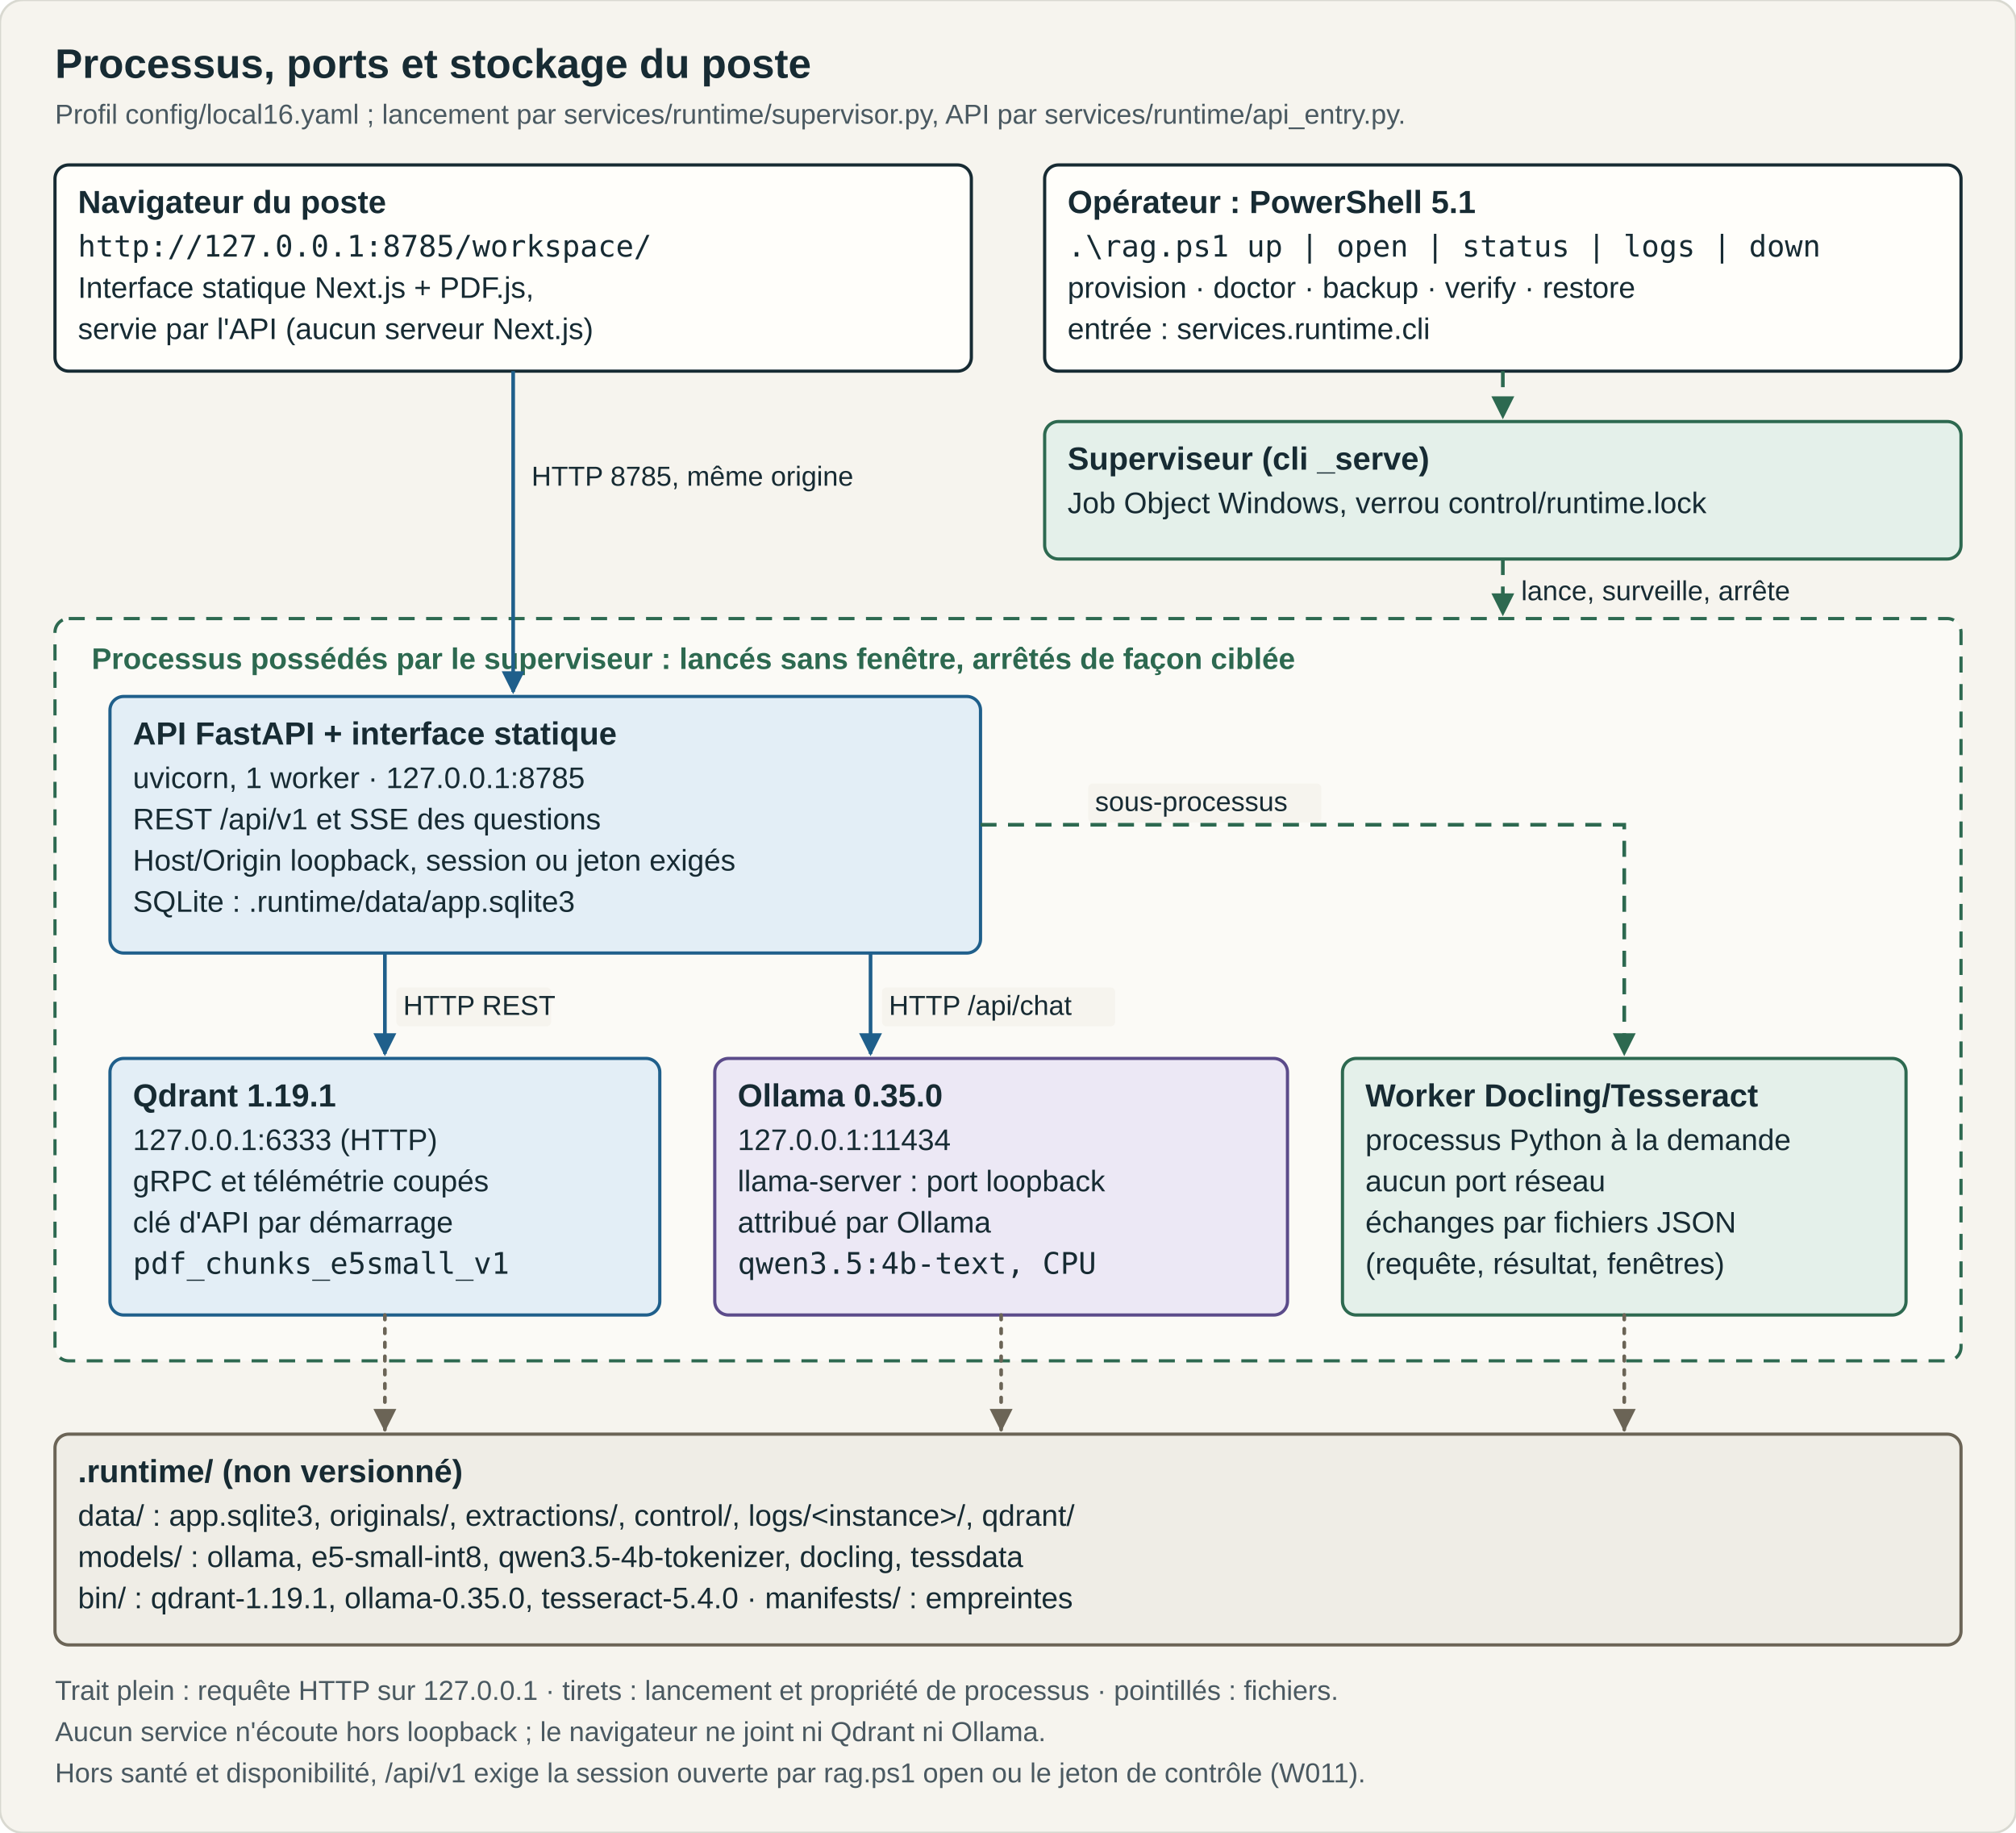
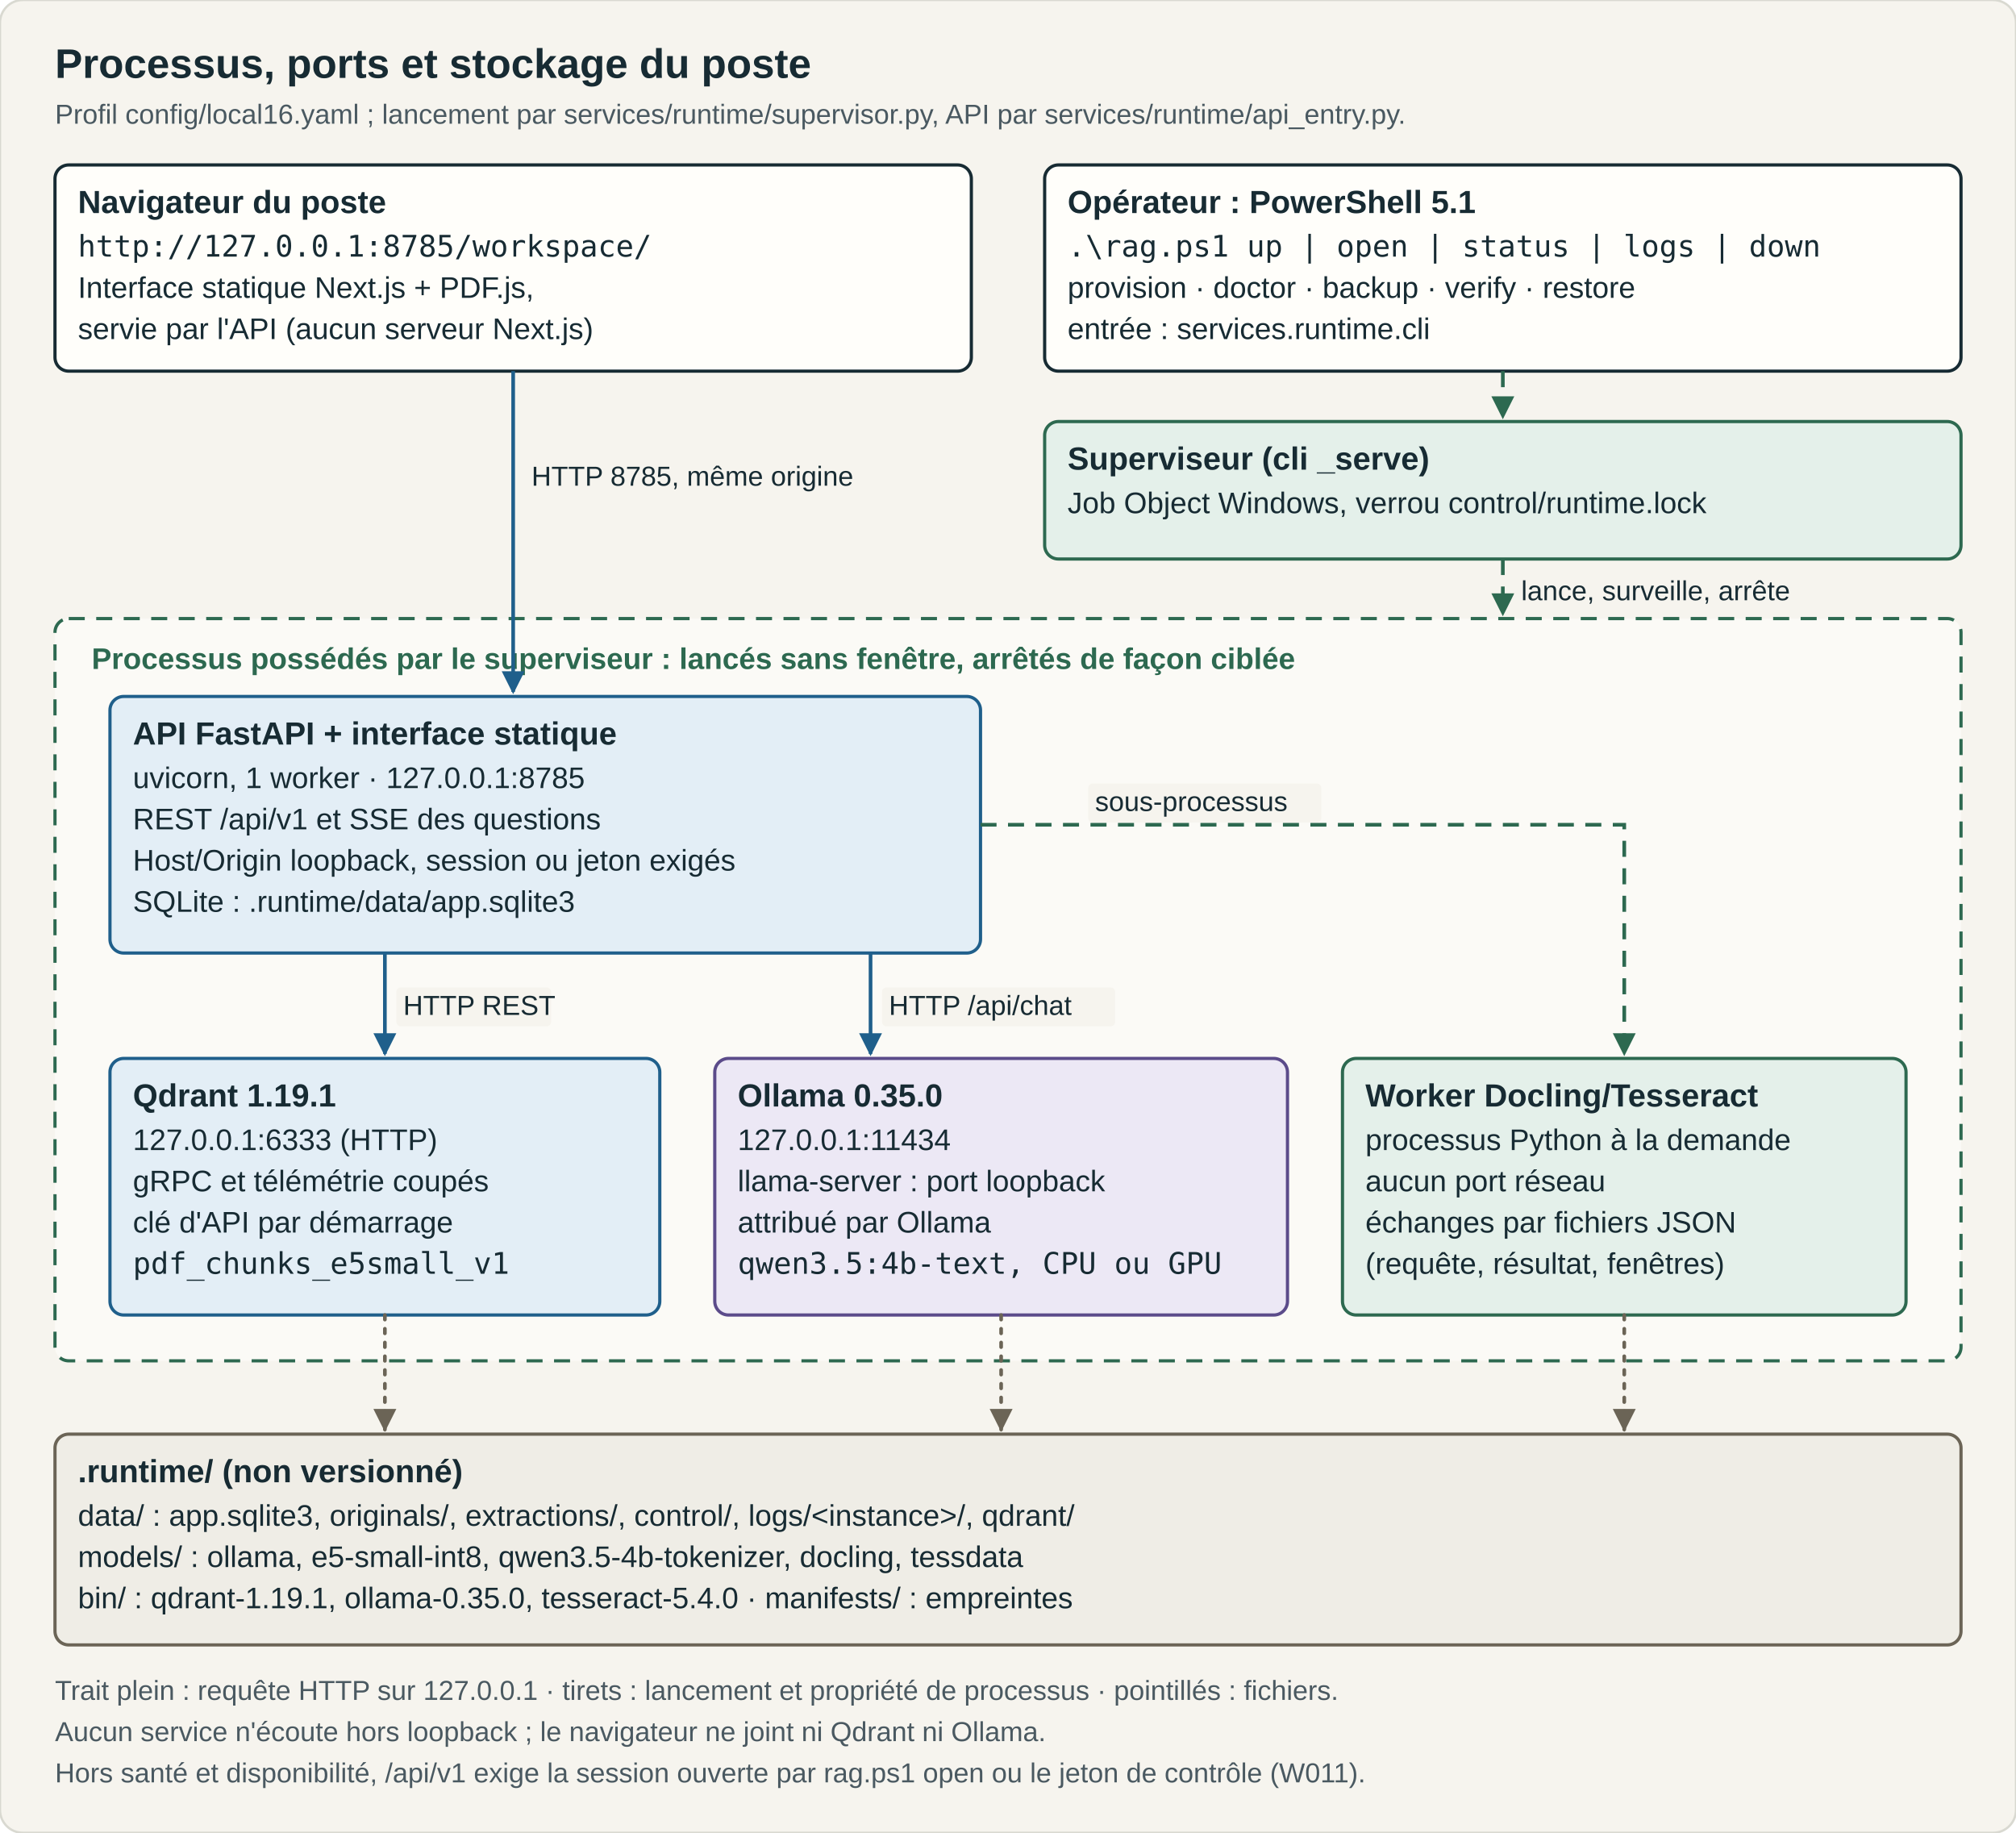
<svg xmlns="http://www.w3.org/2000/svg" width="880" height="800" viewBox="0 0 880 800" role="img" aria-labelledby="processus-ports-title processus-ports-desc" font-family="'Segoe UI', system-ui, -apple-system, 'Helvetica Neue', Arial, sans-serif">
  <defs>
    <marker id="processus-ports-head-1f5f8b" viewBox="0 0 10 10" refX="9" refY="5" markerWidth="10" markerHeight="10" markerUnits="userSpaceOnUse" orient="auto-start-reverse">
      <path d="M0,0 L10,5 L0,10 z" fill="#1F5F8B" />
    </marker>
    <marker id="processus-ports-head-2d6950" viewBox="0 0 10 10" refX="9" refY="5" markerWidth="10" markerHeight="10" markerUnits="userSpaceOnUse" orient="auto-start-reverse">
      <path d="M0,0 L10,5 L0,10 z" fill="#2D6950" />
    </marker>
    <marker id="processus-ports-head-6b6456" viewBox="0 0 10 10" refX="9" refY="5" markerWidth="10" markerHeight="10" markerUnits="userSpaceOnUse" orient="auto-start-reverse">
      <path d="M0,0 L10,5 L0,10 z" fill="#6B6456" />
    </marker>
  </defs>
  <rect x="0" y="0" width="880" height="800" rx="10" fill="#F6F4EE" stroke="#D9D9D1" />
  <text x="24" y="34" font-size="18" fill="#172B33" font-weight="600">Processus, ports et stockage du poste</text>
  <text x="24" y="54" font-size="12" fill="#4A5961">Profil config/local16.yaml ; lancement par services/runtime/supervisor.py, API par services/runtime/api_entry.py.</text>
  <rect x="24" y="72" width="400" height="90" rx="6" fill="#FFFEFA" stroke="#172B33" stroke-width="1.4" />
  <text x="34" y="93" font-size="14" fill="#172B33" font-weight="600">Navigateur du poste</text>
  <text x="34" y="112" font-size="13" fill="#172B33" font-family="Consolas, 'Cascadia Mono', 'DejaVu Sans Mono', monospace">http://127.0.0.1:8785/workspace/</text>
  <text x="34" y="130" font-size="13" fill="#172B33">Interface statique Next.js + PDF.js,</text>
  <text x="34" y="148" font-size="13" fill="#172B33">servie par l'API (aucun serveur Next.js)</text>
  <rect x="456" y="72" width="400" height="90" rx="6" fill="#FFFEFA" stroke="#172B33" stroke-width="1.4" />
  <text x="466" y="93" font-size="14" fill="#172B33" font-weight="600">Opérateur : PowerShell 5.1</text>
  <text x="466" y="112" font-size="13" fill="#172B33" font-family="Consolas, 'Cascadia Mono', 'DejaVu Sans Mono', monospace">.\rag.ps1 up | open | status | logs | down</text>
  <text x="466" y="130" font-size="13" fill="#172B33">provision · doctor · backup · verify · restore</text>
  <text x="466" y="148" font-size="13" fill="#172B33">entrée : services.runtime.cli</text>
  <rect x="456" y="184" width="400" height="60" rx="6" fill="#E4F0EA" stroke="#2D6950" stroke-width="1.4" />
  <text x="466" y="205" font-size="14" fill="#172B33" font-weight="600">Superviseur (cli _serve)</text>
  <text x="466" y="224" font-size="13" fill="#172B33">Job Object Windows, verrou control/runtime.lock</text>
  <polyline points="656,162 656,182" fill="none" stroke="#2D6950" stroke-width="1.6" stroke-dasharray="7 5" marker-end="url(#processus-ports-head-2d6950)" />
  <rect x="24" y="270" width="832" height="324" rx="6" fill="#FBFAF6" stroke="#2D6950" stroke-width="1.4" stroke-dasharray="7 5" />
  <text x="40" y="292" font-size="13" fill="#2D6950" font-weight="600">Processus possédés par le superviseur : lancés sans fenêtre, arrêtés de façon ciblée</text>
  <polyline points="656,244 656,268" fill="none" stroke="#2D6950" stroke-width="1.6" stroke-dasharray="7 5" marker-end="url(#processus-ports-head-2d6950)" />
  <rect x="661" y="250" width="170.16" height="17" rx="2" fill="#F6F4EE" stroke="#F6F4EE" stroke-width="0" />
  <text x="664" y="262" font-size="12" fill="#172B33">lance, surveille, arrête</text>
  <rect x="48" y="304" width="380" height="112" rx="6" fill="#E3EEF6" stroke="#1F5F8B" stroke-width="1.4" />
  <text x="58" y="325" font-size="14" fill="#172B33" font-weight="600">API FastAPI + interface statique</text>
  <text x="58" y="344" font-size="13" fill="#172B33">uvicorn, 1 worker · 127.0.0.1:8785</text>
  <text x="58" y="362" font-size="13" fill="#172B33">REST /api/v1 et SSE des questions</text>
  <text x="58" y="380" font-size="13" fill="#172B33">Host/Origin loopback, session ou jeton exigés</text>
  <text x="58" y="398" font-size="13" fill="#172B33">SQLite : .runtime/data/app.sqlite3</text>
  <polyline points="224,162 224,302" fill="none" stroke="#1F5F8B" stroke-width="1.6" marker-end="url(#processus-ports-head-1f5f8b)" />
  <rect x="229" y="200" width="163.32" height="17" rx="2" fill="#F6F4EE" stroke="#F6F4EE" stroke-width="0" />
  <text x="232" y="212" font-size="12" fill="#172B33">HTTP 8785, même origine</text>
  <rect x="48" y="462" width="240" height="112" rx="6" fill="#E3EEF6" stroke="#1F5F8B" stroke-width="1.4" />
  <text x="58" y="483" font-size="14" fill="#172B33" font-weight="600">Qdrant 1.19.1</text>
  <text x="58" y="502" font-size="13" fill="#172B33">127.0.0.1:6333 (HTTP)</text>
  <text x="58" y="520" font-size="13" fill="#172B33">gRPC et télémétrie coupés</text>
  <text x="58" y="538" font-size="13" fill="#172B33">clé d'API par démarrage</text>
  <text x="58" y="556" font-size="13" fill="#172B33" font-family="Consolas, 'Cascadia Mono', 'DejaVu Sans Mono', monospace">pdf_chunks_e5small_v1</text>
  <rect x="312" y="462" width="250" height="112" rx="6" fill="#ECE8F5" stroke="#5B4B8A" stroke-width="1.4" />
  <text x="322" y="483" font-size="14" fill="#172B33" font-weight="600">Ollama 0.35.0</text>
  <text x="322" y="502" font-size="13" fill="#172B33">127.0.0.1:11434</text>
  <text x="322" y="520" font-size="13" fill="#172B33">llama-server : port loopback</text>
  <text x="322" y="538" font-size="13" fill="#172B33">attribué par Ollama</text>
-   <text x="322" y="556" font-size="13" fill="#172B33" font-family="Consolas, 'Cascadia Mono', 'DejaVu Sans Mono', monospace">qwen3.5:4b-text, CPU</text>
+   <text x="322" y="556" font-size="13" fill="#172B33" font-family="Consolas, 'Cascadia Mono', 'DejaVu Sans Mono', monospace">qwen3.5:4b-text, CPU ou GPU</text>
  <rect x="586" y="462" width="246" height="112" rx="6" fill="#E4F0EA" stroke="#2D6950" stroke-width="1.4" />
  <text x="596" y="483" font-size="14" fill="#172B33" font-weight="600">Worker Docling/Tesseract</text>
  <text x="596" y="502" font-size="13" fill="#172B33">processus Python à la demande</text>
  <text x="596" y="520" font-size="13" fill="#172B33">aucun port réseau</text>
  <text x="596" y="538" font-size="13" fill="#172B33">échanges par fichiers JSON</text>
  <text x="596" y="556" font-size="13" fill="#172B33">(requête, résultat, fenêtres)</text>
  <polyline points="168,416 168,460" fill="none" stroke="#1F5F8B" stroke-width="1.6" marker-end="url(#processus-ports-head-1f5f8b)" />
  <rect x="173" y="431" width="67.56" height="17" rx="2" fill="#F6F4EE" stroke="#F6F4EE" stroke-width="0" />
  <text x="176" y="443" font-size="12" fill="#172B33">HTTP REST</text>
  <polyline points="380,416 380,460" fill="none" stroke="#1F5F8B" stroke-width="1.6" marker-end="url(#processus-ports-head-1f5f8b)" />
  <rect x="385" y="431" width="101.76" height="17" rx="2" fill="#F6F4EE" stroke="#F6F4EE" stroke-width="0" />
  <text x="388" y="443" font-size="12" fill="#172B33">HTTP /api/chat</text>
  <polyline points="428,360 709,360 709,460" fill="none" stroke="#2D6950" stroke-width="1.6" stroke-dasharray="7 5" marker-end="url(#processus-ports-head-2d6950)" />
  <rect x="475" y="342" width="101.76" height="17" rx="2" fill="#F6F4EE" stroke="#F6F4EE" stroke-width="0" />
  <text x="478" y="354" font-size="12" fill="#172B33">sous-processus</text>
  <rect x="24" y="626" width="832" height="92" rx="6" fill="#EFEDE6" stroke="#6B6456" stroke-width="1.4" />
  <text x="34" y="647" font-size="14" fill="#172B33" font-weight="600">.runtime/ (non versionné)</text>
  <text x="34" y="666" font-size="13" fill="#172B33">data/ : app.sqlite3, originals/, extractions/, control/, logs/&lt;instance&gt;/, qdrant/</text>
  <text x="34" y="684" font-size="13" fill="#172B33">models/ : ollama, e5-small-int8, qwen3.5-4b-tokenizer, docling, tessdata</text>
  <text x="34" y="702" font-size="13" fill="#172B33">bin/ : qdrant-1.19.1, ollama-0.35.0, tesseract-5.4.0 · manifests/ : empreintes</text>
  <polyline points="168,574 168,624" fill="none" stroke="#6B6456" stroke-width="1.6" stroke-dasharray="2 4" stroke-linecap="round" marker-end="url(#processus-ports-head-6b6456)" />
  <polyline points="437,574 437,624" fill="none" stroke="#6B6456" stroke-width="1.6" stroke-dasharray="2 4" stroke-linecap="round" marker-end="url(#processus-ports-head-6b6456)" />
  <polyline points="709,574 709,624" fill="none" stroke="#6B6456" stroke-width="1.6" stroke-dasharray="2 4" stroke-linecap="round" marker-end="url(#processus-ports-head-6b6456)" />
  <text x="24" y="742" font-size="12" fill="#4A5961">Trait plein : requête HTTP sur 127.0.0.1 · tirets : lancement et propriété de processus · pointillés : fichiers.</text>
  <text x="24" y="760" font-size="12" fill="#4A5961">Aucun service n'écoute hors loopback ; le navigateur ne joint ni Qdrant ni Ollama.</text>
  <text x="24" y="778" font-size="12" fill="#4A5961">Hors santé et disponibilité, /api/v1 exige la session ouverte par rag.ps1 open ou le jeton de contrôle (W011).</text>
</svg>
